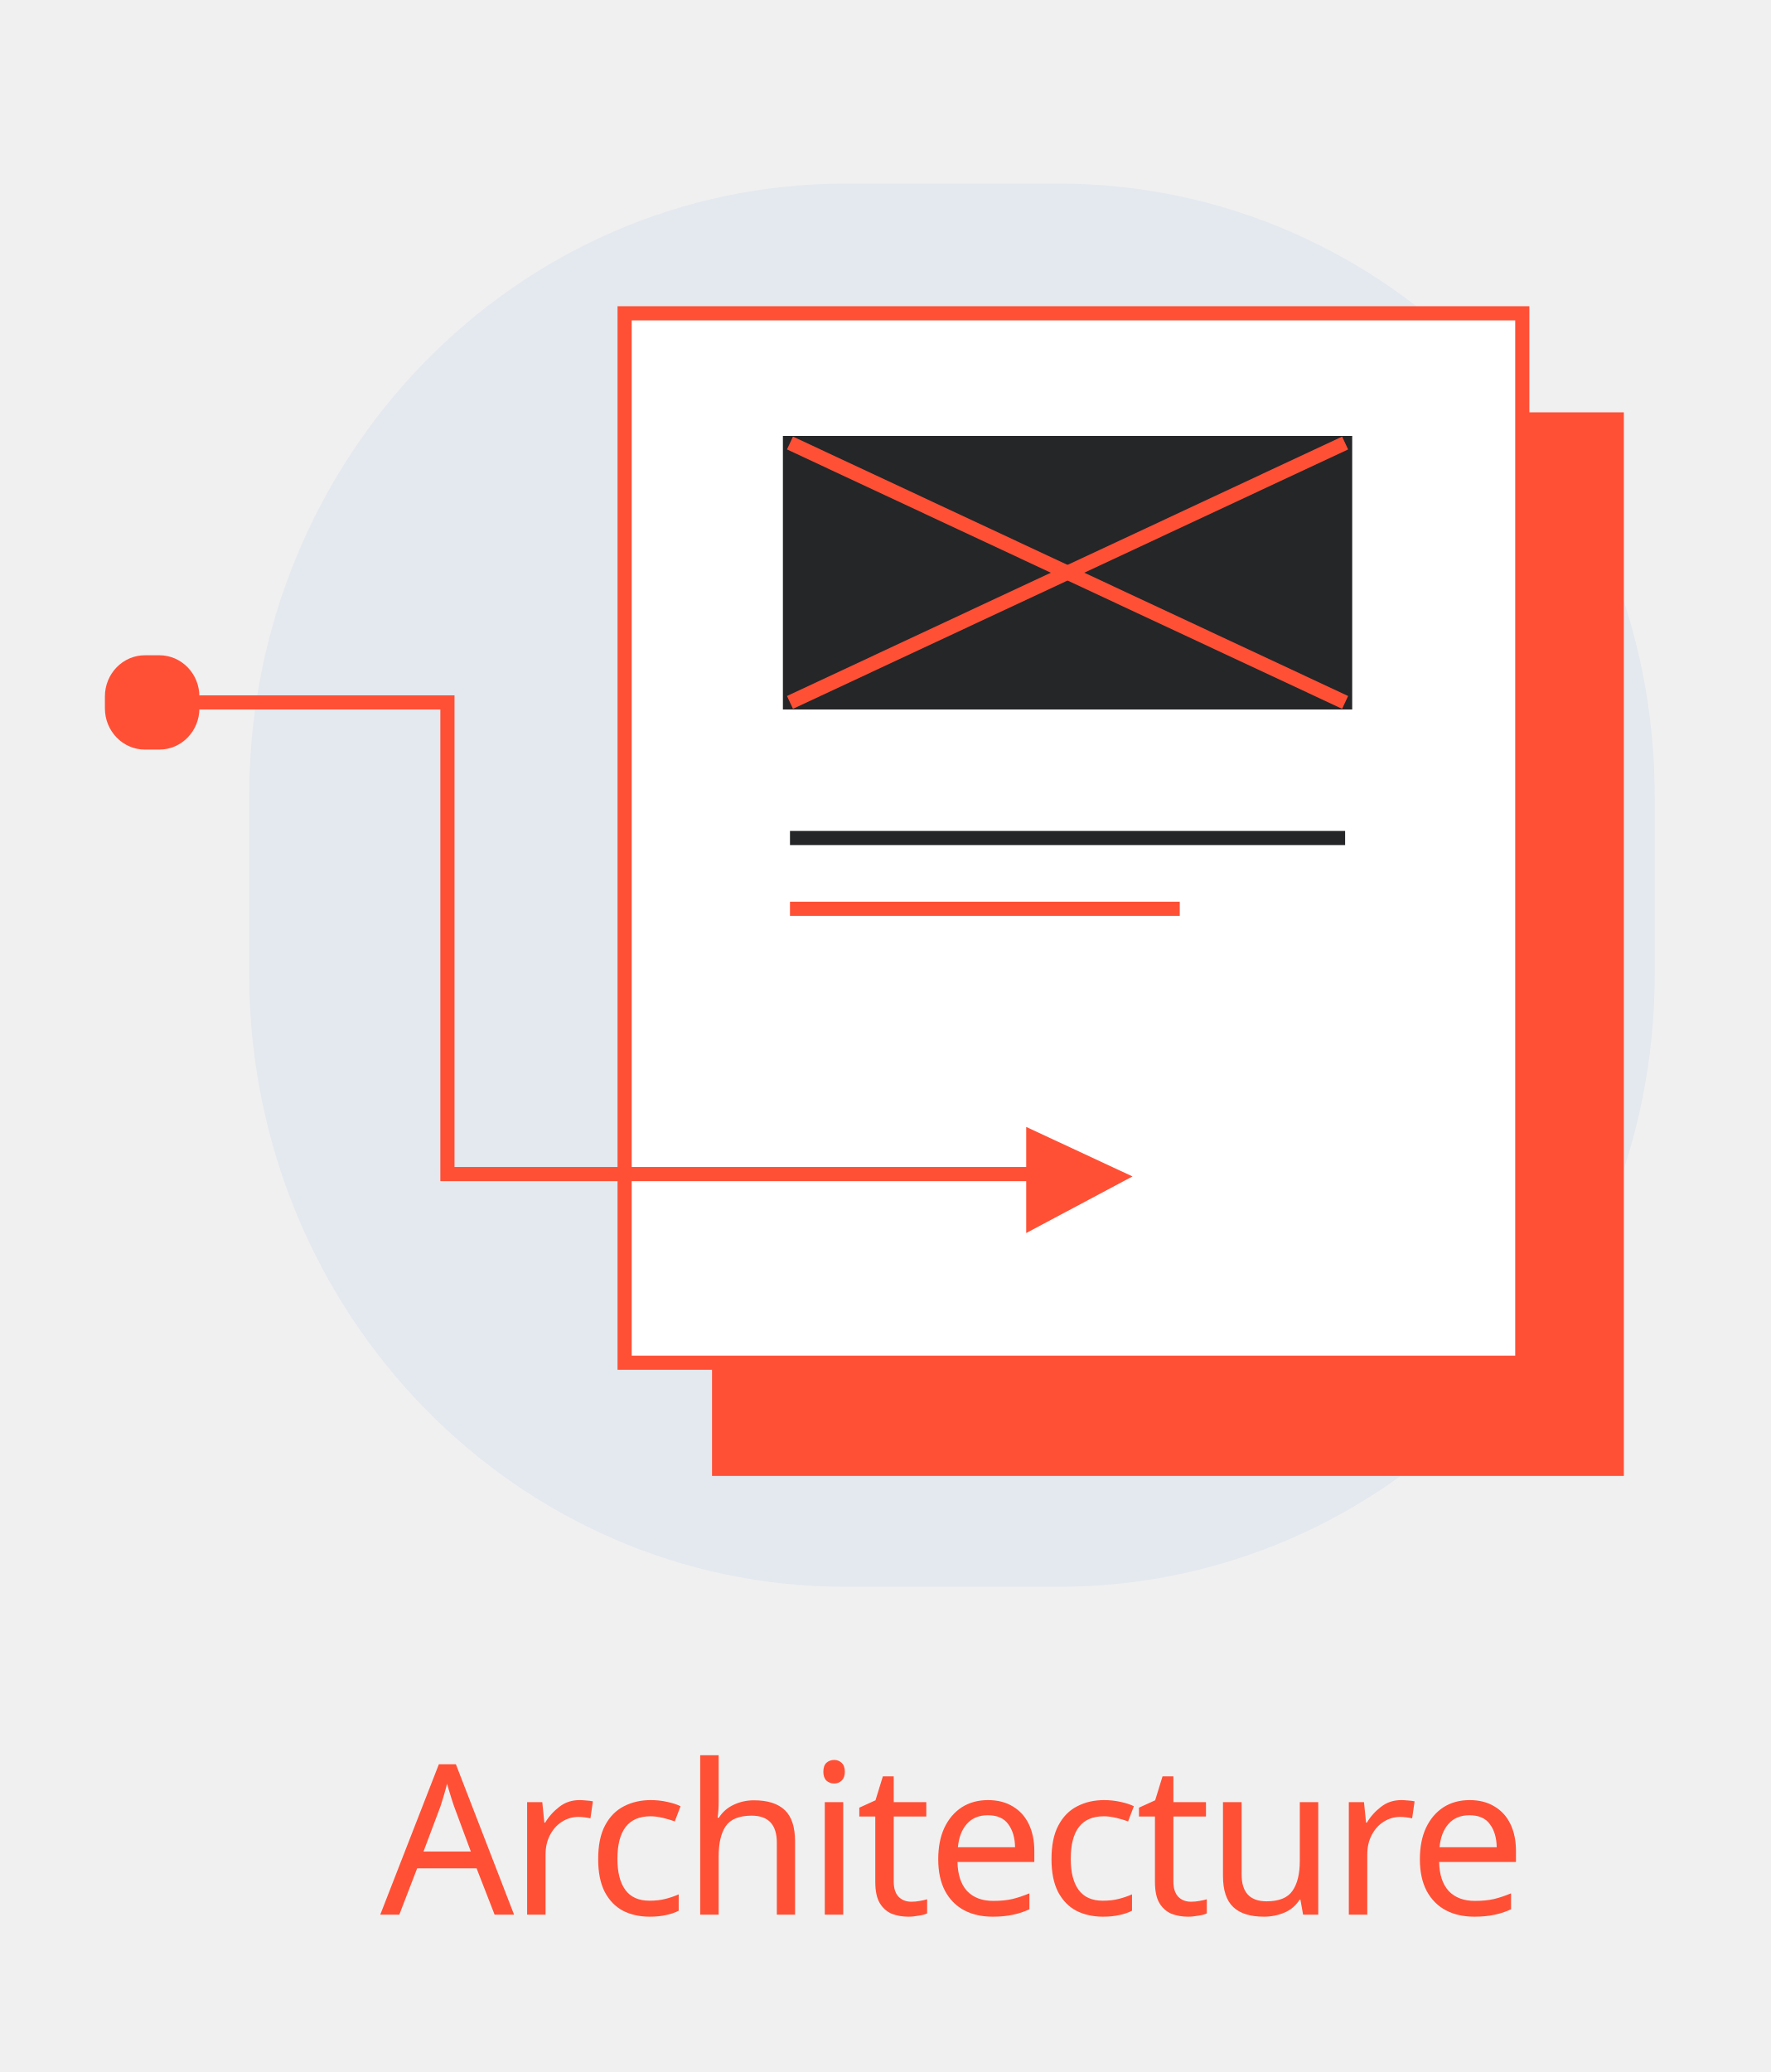
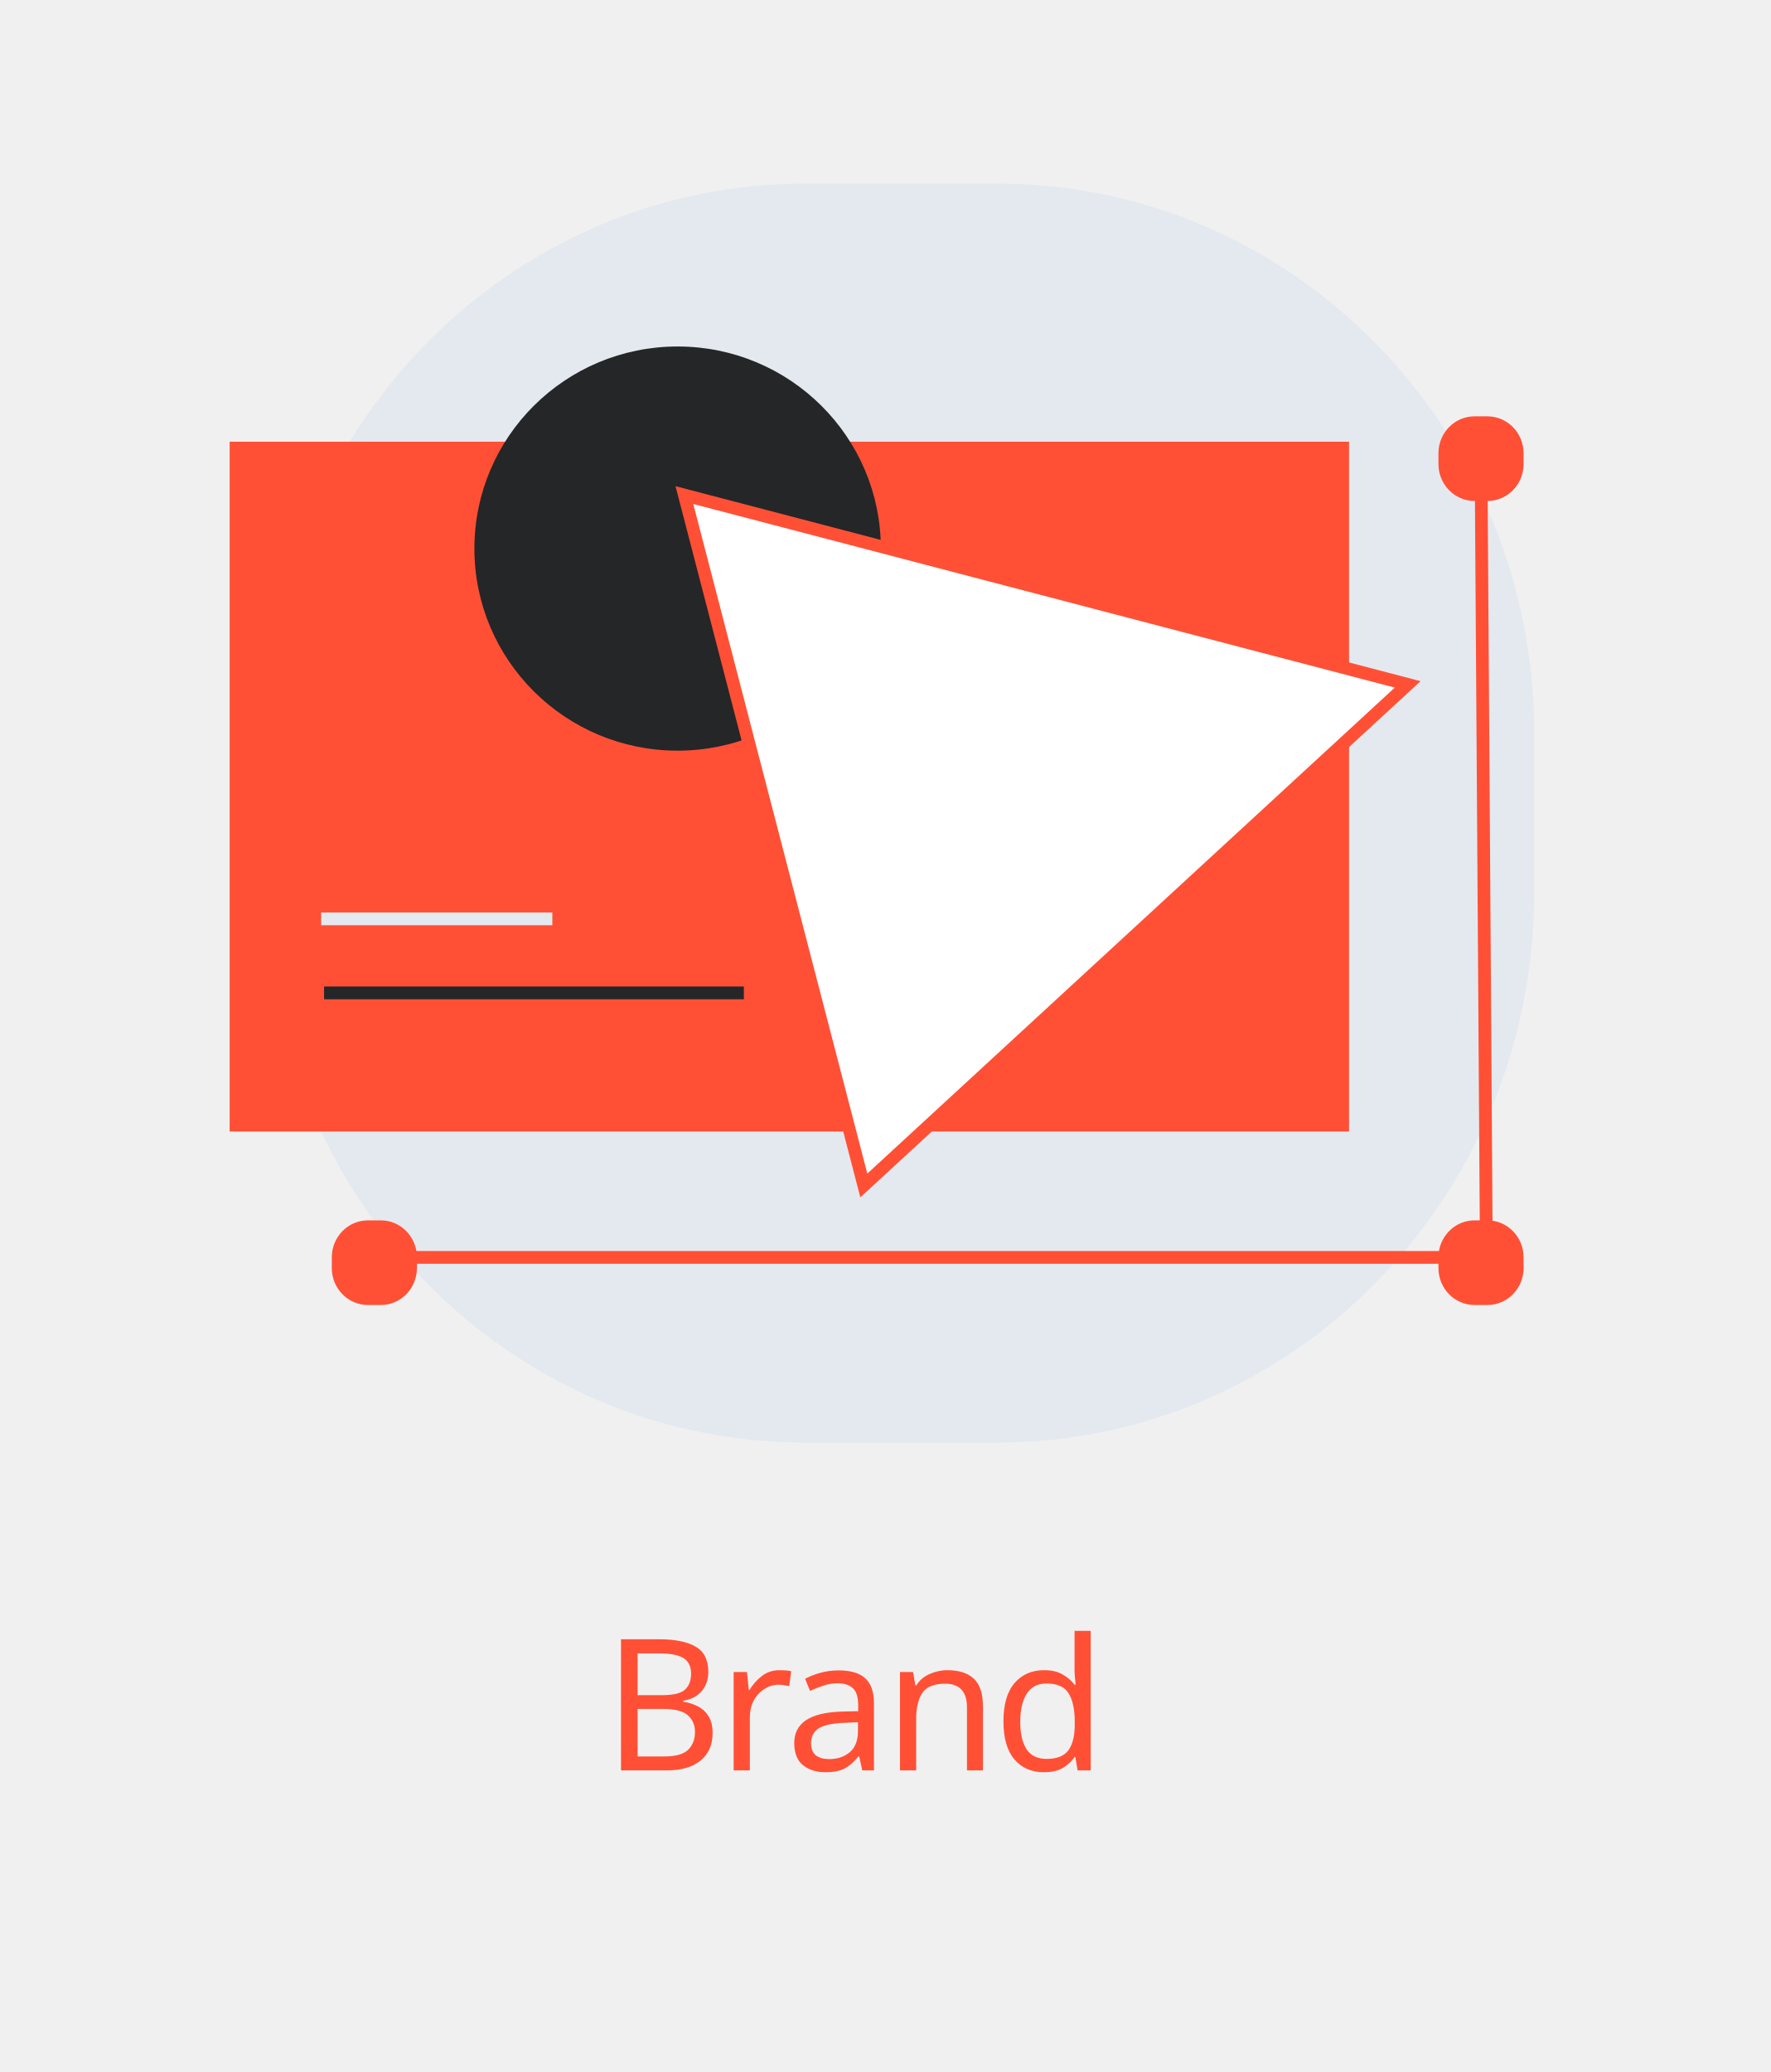
<svg xmlns="http://www.w3.org/2000/svg" width="135px" height="158px" viewBox="0 0 135 158" version="1.1">
-   <g id="最終版" stroke="none" stroke-width="1" fill="none" fill-rule="evenodd">
-     <g id="Desktop_1440" transform="translate(-501, -4680)">
-       <g id="Group-177-Copy" transform="translate(501, 4680)">
-         <rect id="Rectangle" x="0" y="0" width="135" height="158" />
-         <g id="Group-100" transform="translate(8, 14)">
-           <path d="M56.443,107 C31.346,107 11,86.083 11,60.276 L11,46.724 C11,20.917 31.346,0 56.443,0 L72.742,0 C97.839,0 118.191,20.917 118.191,46.724 L118.191,60.276 C118.191,86.083 97.839,107 72.742,107 L56.443,107 Z" id="Fill-25-Copy-11" fill="#E4E9EF" />
-           <g id="Group-85" transform="translate(39.63359, 9.890756)" stroke-width="1.08">
-             <rect id="Rectangle" stroke="#FF5036" fill="#FF5036" x="7.206" y="8.092" width="68.458" height="80.025" />
-             <rect id="Rectangle-Copy" stroke="#FF5036" fill="#FFFFFF" x="0" y="0" width="68.458" height="80.025" />
-             <rect id="Rectangle" stroke="#242628" fill="#242628" x="12.611" y="9.891" width="42.336" height="19.782" />
-             <line x1="12.611" y1="9.891" x2="54.947" y2="29.672" id="Path-20" stroke="#FF5036" />
-             <line x1="12.611" y1="9.891" x2="54.947" y2="29.672" id="Path-20-Copy" stroke="#FF5036" transform="translate(33.77863, 19.78151) scale(1, -1) translate(-33.77863, -19.78151) " />
-             <line x1="12.611" y1="40.013" x2="54.947" y2="40.013" id="Path-21" stroke="#242628" />
-             <line x1="12.611" y1="45.408" x2="42.336" y2="45.408" id="Path-21-Copy" stroke="#FF5036" />
+   <g id="0215_官網字級調整" stroke="none" stroke-width="1" fill="none" fill-rule="evenodd">
+     <g transform="translate(-334, -4744)" id="Group-196">
+       <g transform="translate(235, 4579)">
+         <g id="Group-124" transform="translate(99, 165)">
+           <g id="Group-128" transform="translate(18, 14)">
+             <text id="Brand" font-family="MuseoSans-500, Museo Sans" font-size="14" font-weight="normal" letter-spacing="-0.338" fill="#FF5036">
+               <tspan x="28" y="121">Brand</tspan>
+             </text>
+             <g id="Group-93">
+               <path d="M43.373,96 C20.764,96 2.434,77.233 2.434,54.08 L2.434,41.92 C2.434,18.767 20.764,0 43.373,0 L58.057,0 C80.666,0 99,18.767 99,41.92 L99,54.08 C99,77.233 80.666,96 58.057,96 L43.373,96 Z" id="Fill-25-Copy-9" fill="#E4E9EF" />
+               <g id="Group-88" transform="translate(0, 12.90756)" stroke-width="0.972">
+                 <g id="Group-63" transform="translate(0, 7.260504)">
+                   <rect id="Rectangle" stroke="#FF5036" fill="#FF5036" x="0" y="0" width="84.393" height="51.63" />
+                   <line x1="6.714" y1="41.546" x2="38.728" y2="41.546" id="Path-23" stroke="#242628" />
+                   <line x1="6.492" y1="35.899" x2="24.121" y2="35.899" id="Path-23-Copy" stroke="#E4E9EF" />
+                 </g>
+                 <ellipse id="Oval" stroke="#242628" fill="#242628" cx="33.676" cy="14.924" rx="15.012" ry="14.924" />
+                 <line x1="94.943" y1="7.577" x2="95.348" y2="68.255" id="Path-15" stroke="#FF5036" />
+                 <line x1="94.943" y1="68.975" x2="10.549" y2="68.975" id="Path-15-Copy" stroke="#FF5036" />
+               </g>
+               <polygon id="Triangle" stroke="#FF5036" stroke-width="0.972" fill="#FFFFFF" transform="translate(62.65678, 41.77501) rotate(-291) translate(-62.65678, -41.77501) " points="68.874 15.568 89.683 67.982 35.631 61.889" />
+               <path d="M10.055,85.513 C8.536,85.513 7.303,84.251 7.303,82.694 L7.303,81.877 C7.303,80.32 8.536,79.059 10.055,79.059 L11.043,79.059 C12.563,79.059 13.795,80.32 13.795,81.877 L13.795,82.694 C13.795,84.251 12.563,85.513 11.043,85.513 L10.055,85.513 Z" id="Fill-25-Copy-16" fill="#FF5036" />
+               <path d="M94.449,85.513 C92.929,85.513 91.697,84.251 91.697,82.694 L91.697,81.877 C91.697,80.32 92.929,79.059 94.449,79.059 L95.436,79.059 C96.956,79.059 98.189,80.32 98.189,81.877 L98.189,82.694 C98.189,84.251 96.956,85.513 95.436,85.513 L94.449,85.513 Z" id="Fill-25-Copy-17" fill="#FF5036" />
+               <path d="M94.449,24.202 C92.929,24.202 91.697,22.94 91.697,21.384 L91.697,20.566 C91.697,19.01 92.929,17.748 94.449,17.748 L95.436,17.748 C96.956,17.748 98.189,19.01 98.189,20.566 L98.189,21.384 C98.189,22.94 96.956,24.202 95.436,24.202 L94.449,24.202 Z" id="Fill-25-Copy-18" fill="#FF5036" />
+             </g>
          </g>
-           <g id="Group-94" transform="translate(0, 35.96639)">
-             <g id="Group-92" transform="translate(3.603053, 3.596639)">
-               <polyline id="Path-19" stroke="#FF5036" stroke-width="1.08" points="0 0 22.519 0 22.519 35.966 67.557 35.966" />
-               <polygon id="Path-22" fill="#FF5036" points="66.656 32.37 66.656 40.462 74.763 36.146" />
-             </g>
-             <path d="M3.055,7.193 C1.368,7.193 0,5.787 0,4.052 L0,3.141 C0,1.406 1.368,0 3.055,0 L4.151,0 C5.838,0 7.206,1.406 7.206,3.141 L7.206,4.052 C7.206,5.787 5.838,7.193 4.151,7.193 L3.055,7.193 Z" id="Fill-25-Copy-15" fill="#FF5036" />
-           </g>
+           <rect id="Rectangle-Copy-32" x="0" y="0" width="135" height="158" />
        </g>
-         <text id="Architecture" font-family="MuseoSans-500, Museo Sans" font-size="16" font-weight="normal" letter-spacing="-0.386" fill="#FF5036">
-           <tspan x="29" y="146">Architecture</tspan>
-         </text>
      </g>
    </g>
  </g>
</svg>
